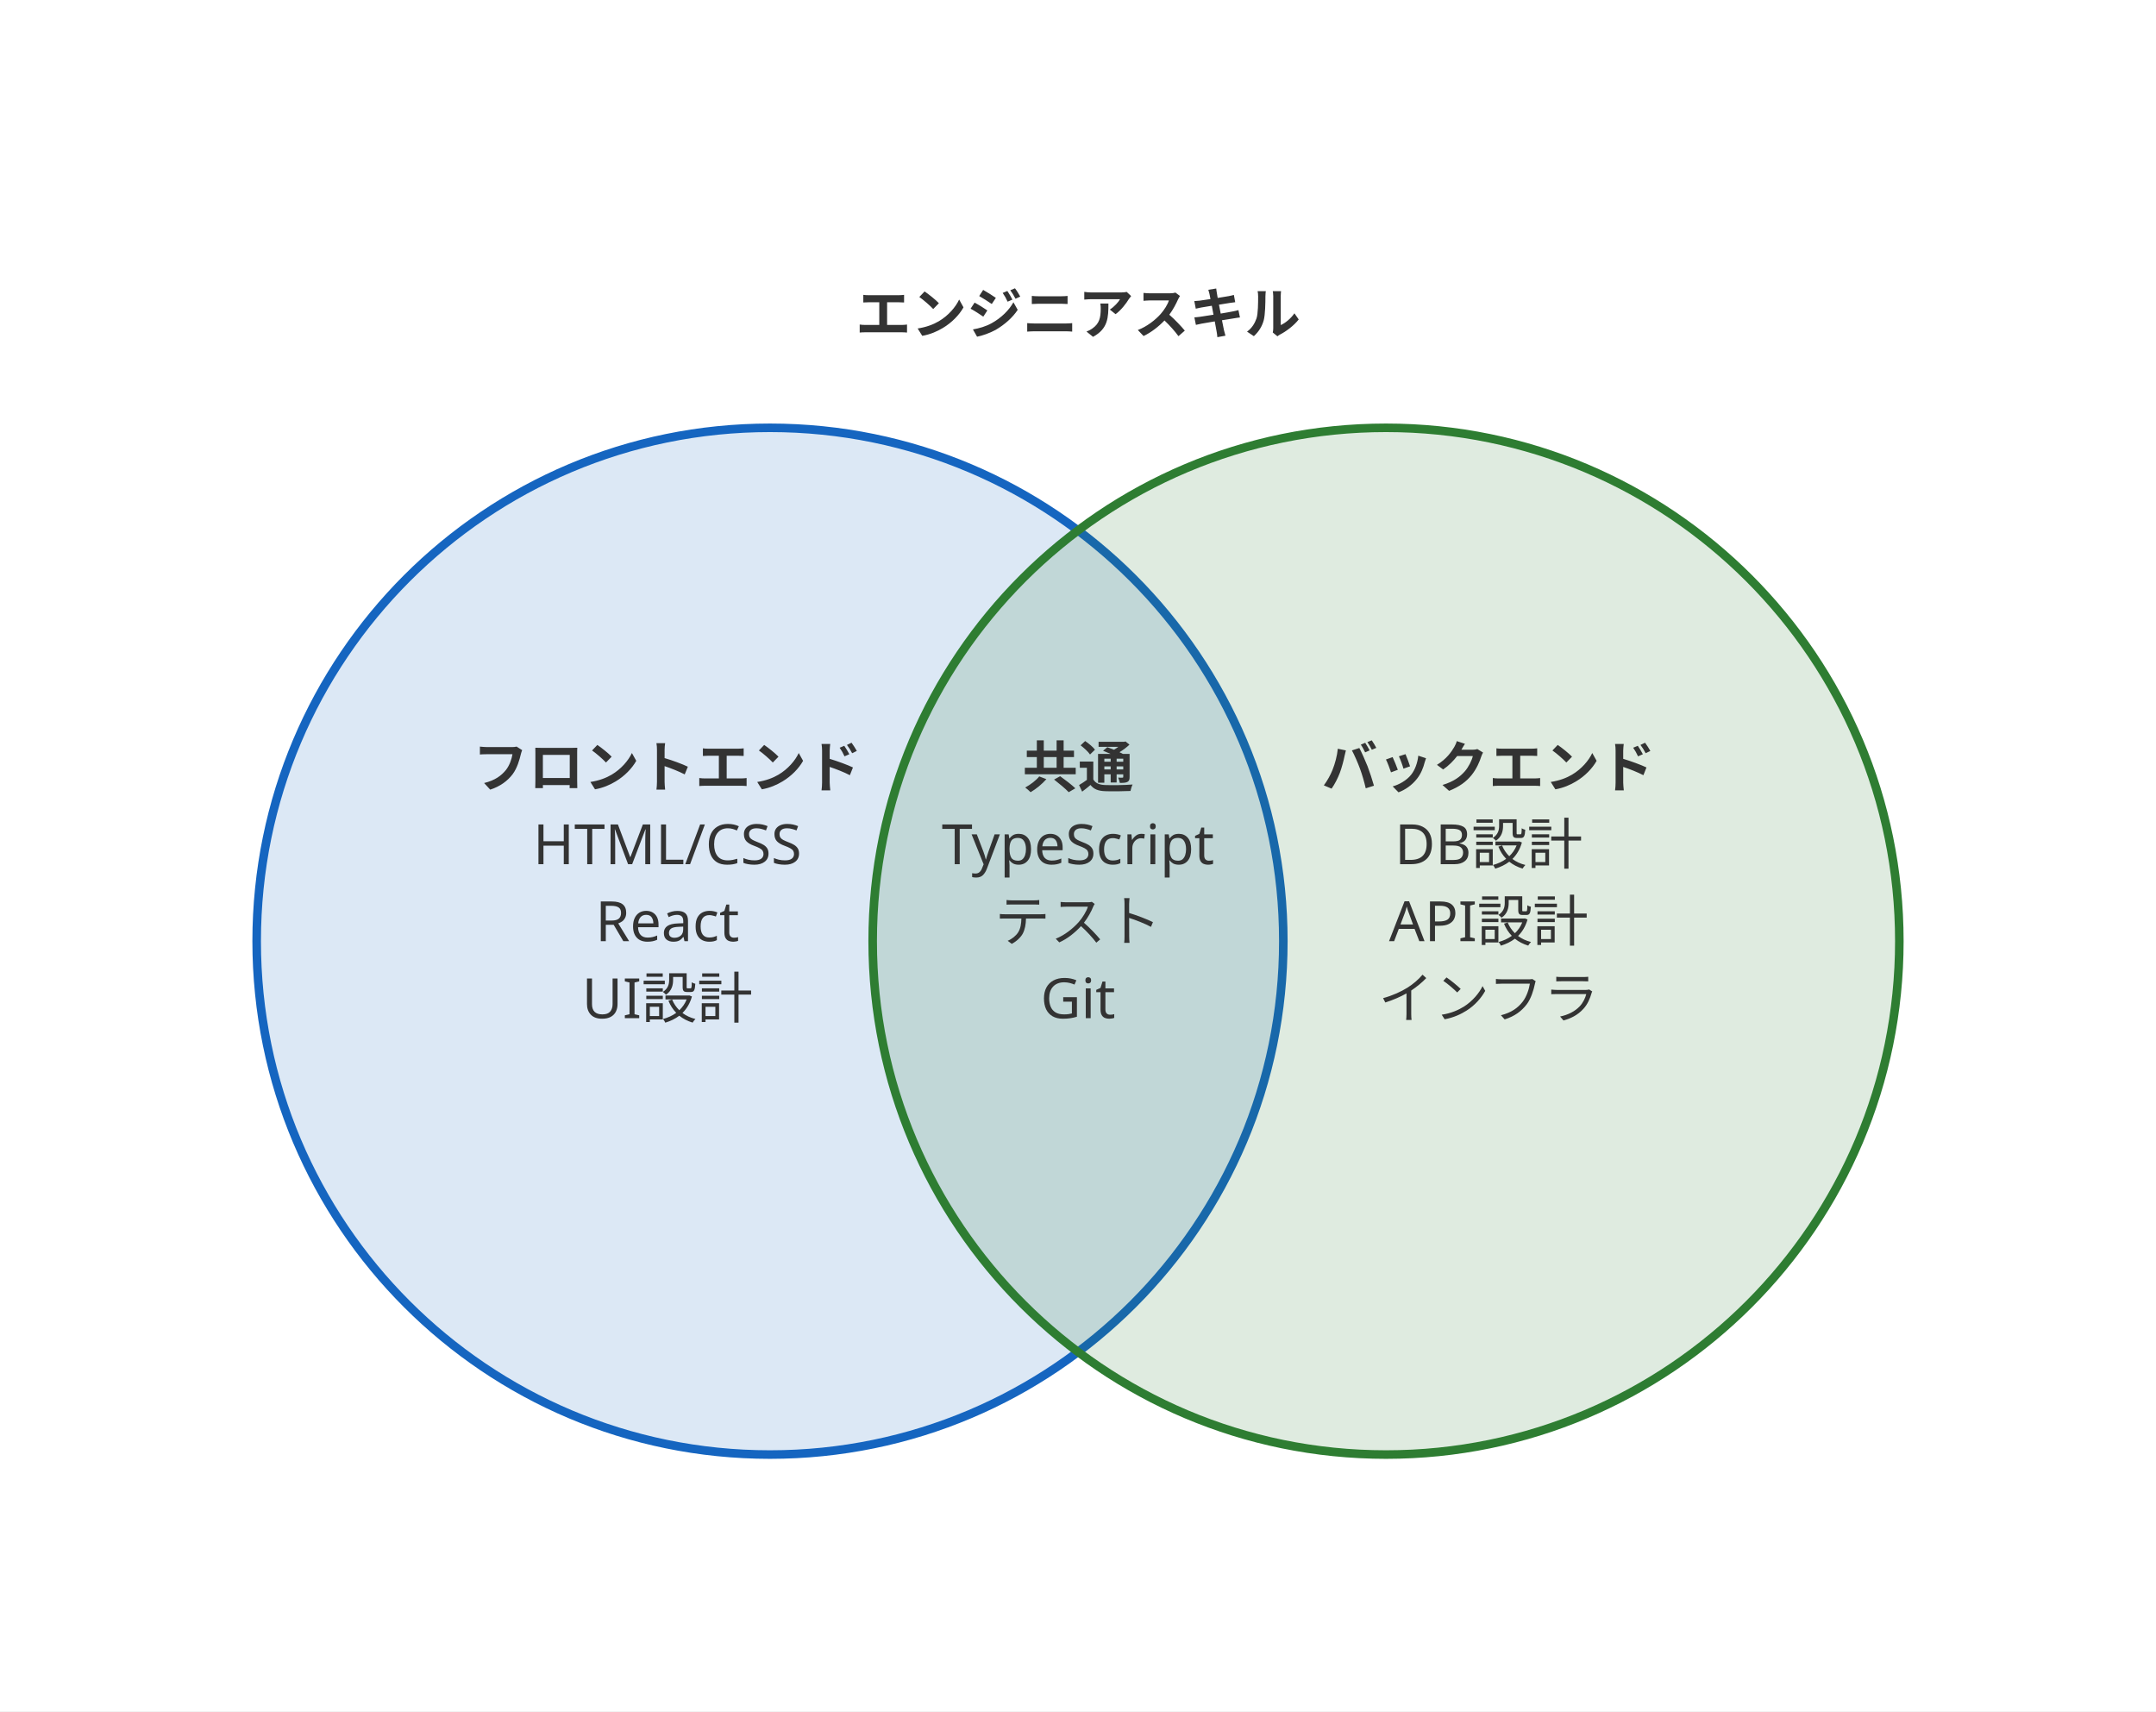
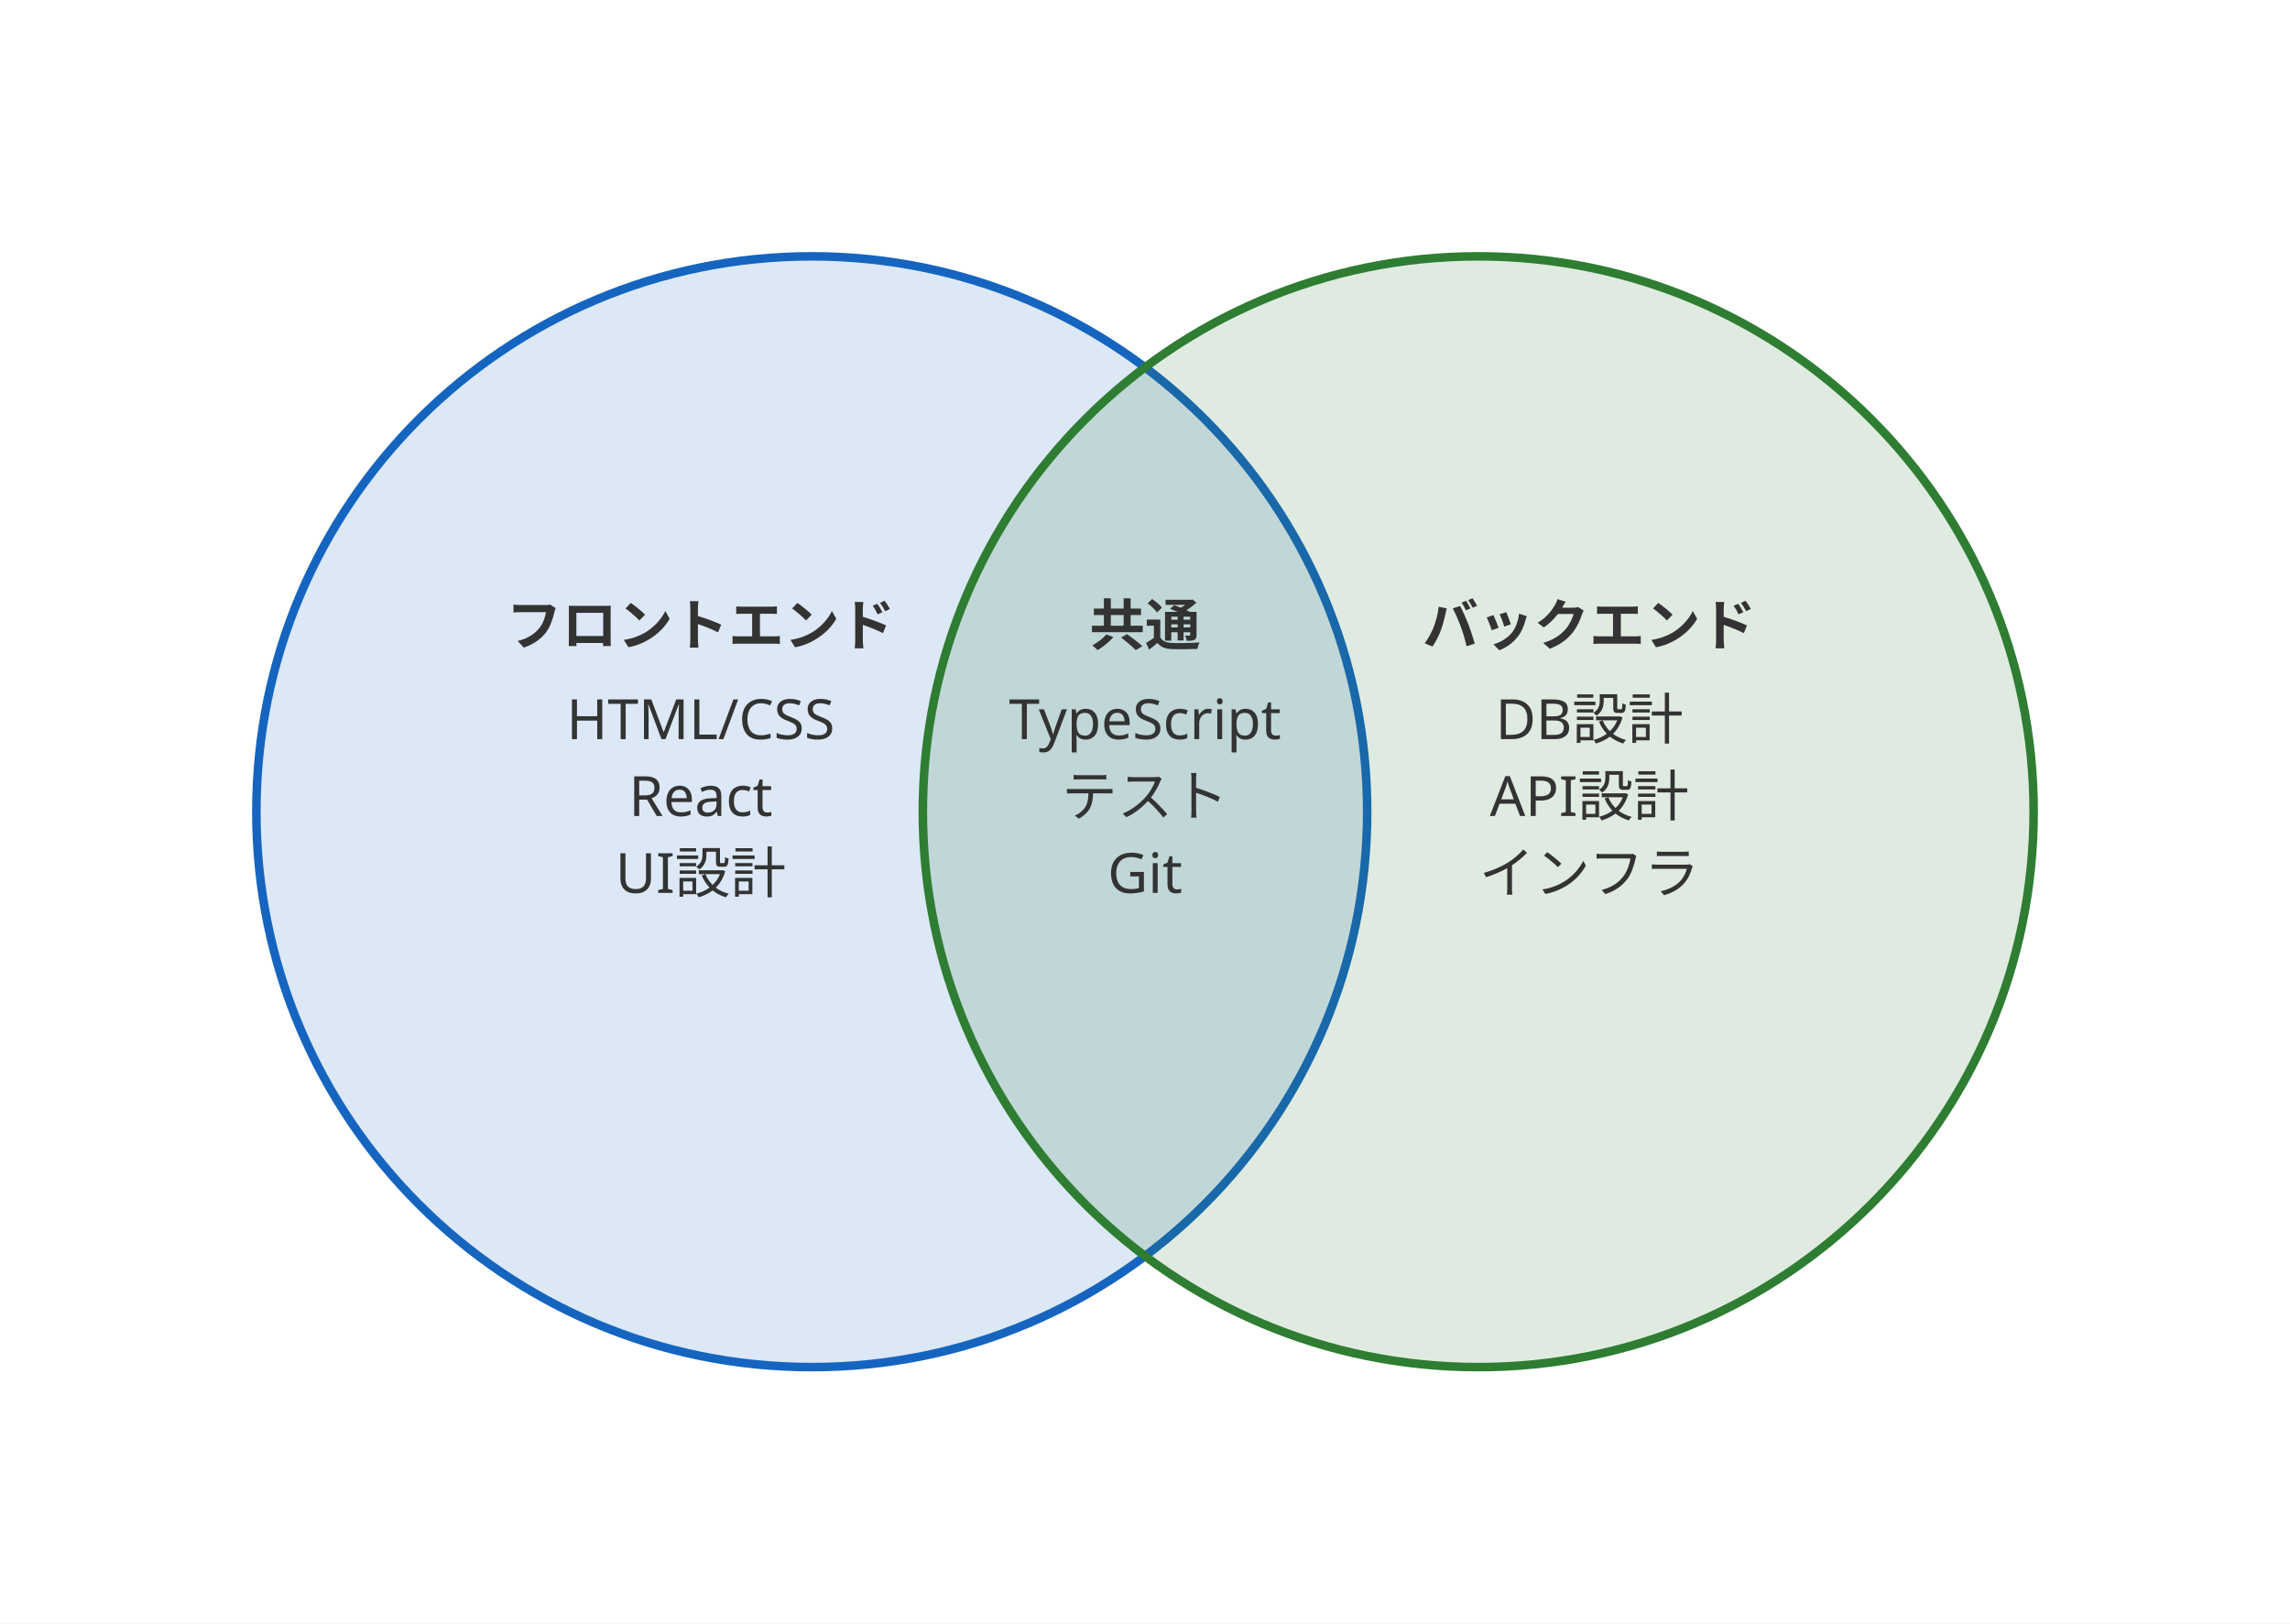
- <svg xmlns="http://www.w3.org/2000/svg" width="504" height="400" viewBox="0 0 504 400">
+ <svg xmlns="http://www.w3.org/2000/svg" width="536" height="380" viewBox="0 0 536 380">
  <rect width="100%" height="100%" fill="white" />
  <style>text { font-family: sans-serif; font-size: 13px; fill: #333; }</style>
-   <text x="252" y="78" text-anchor="middle" font-size="16" font-weight="bold">エンジニアスキル</text>
-   <circle cx="180" cy="220" r="120" fill="#1565c0" fill-opacity="0.15" stroke="#1565c0" stroke-width="2" />
-   <circle cx="324" cy="220" r="120" fill="#2e7d32" fill-opacity="0.15" stroke="#2e7d32" stroke-width="2" />
-   <text x="156" y="184" text-anchor="middle" font-size="14" font-weight="bold" fill="#1565c0">フロントエンド</text>
-   <text x="348" y="184" text-anchor="middle" font-size="14" font-weight="bold" fill="#2e7d32">バックエンド</text>
-   <text x="156" y="202" text-anchor="middle" font-size="13" fill="#333">HTML/CSS</text>
-   <text x="156" y="220" text-anchor="middle" font-size="13" fill="#333">React</text>
-   <text x="156" y="238" text-anchor="middle" font-size="13" fill="#333">UI設計</text>
-   <text x="348" y="202" text-anchor="middle" font-size="13" fill="#333">DB設計</text>
-   <text x="348" y="220" text-anchor="middle" font-size="13" fill="#333">API設計</text>
-   <text x="348" y="238" text-anchor="middle" font-size="13" fill="#333">インフラ</text>
-   <text x="252" y="184" text-anchor="middle" font-size="14" font-weight="bold" fill="#333">共通</text>
-   <text x="252" y="202" text-anchor="middle" font-size="13" fill="#333">TypeScript</text>
-   <text x="252" y="220" text-anchor="middle" font-size="13" fill="#333">テスト</text>
-   <text x="252" y="238" text-anchor="middle" font-size="13" fill="#333">Git</text>
+   <circle cx="190" cy="190" r="130" fill="#1565c0" fill-opacity="0.15" stroke="#1565c0" stroke-width="2" />
+   <circle cx="346" cy="190" r="130" fill="#2e7d32" fill-opacity="0.15" stroke="#2e7d32" stroke-width="2" />
+   <text x="164" y="151" text-anchor="middle" font-size="18" font-weight="bold" fill="#1565c0">フロントエンド</text>
+   <text x="372" y="151" text-anchor="middle" font-size="18" font-weight="bold" fill="#2e7d32">バックエンド</text>
+   <text x="164" y="173" text-anchor="middle" font-size="13" fill="#333">HTML/CSS</text>
+   <text x="164" y="191" text-anchor="middle" font-size="13" fill="#333">React</text>
+   <text x="164" y="209" text-anchor="middle" font-size="13" fill="#333">UI設計</text>
+   <text x="372" y="173" text-anchor="middle" font-size="13" fill="#333">DB設計</text>
+   <text x="372" y="191" text-anchor="middle" font-size="13" fill="#333">API設計</text>
+   <text x="372" y="209" text-anchor="middle" font-size="13" fill="#333">インフラ</text>
+   <text x="268" y="151" text-anchor="middle" font-size="18" font-weight="bold" fill="#333">共通</text>
+   <text x="268" y="173" text-anchor="middle" font-size="13" fill="#333">TypeScript</text>
+   <text x="268" y="191" text-anchor="middle" font-size="13" fill="#333">テスト</text>
+   <text x="268" y="209" text-anchor="middle" font-size="13" fill="#333">Git</text>
</svg>
